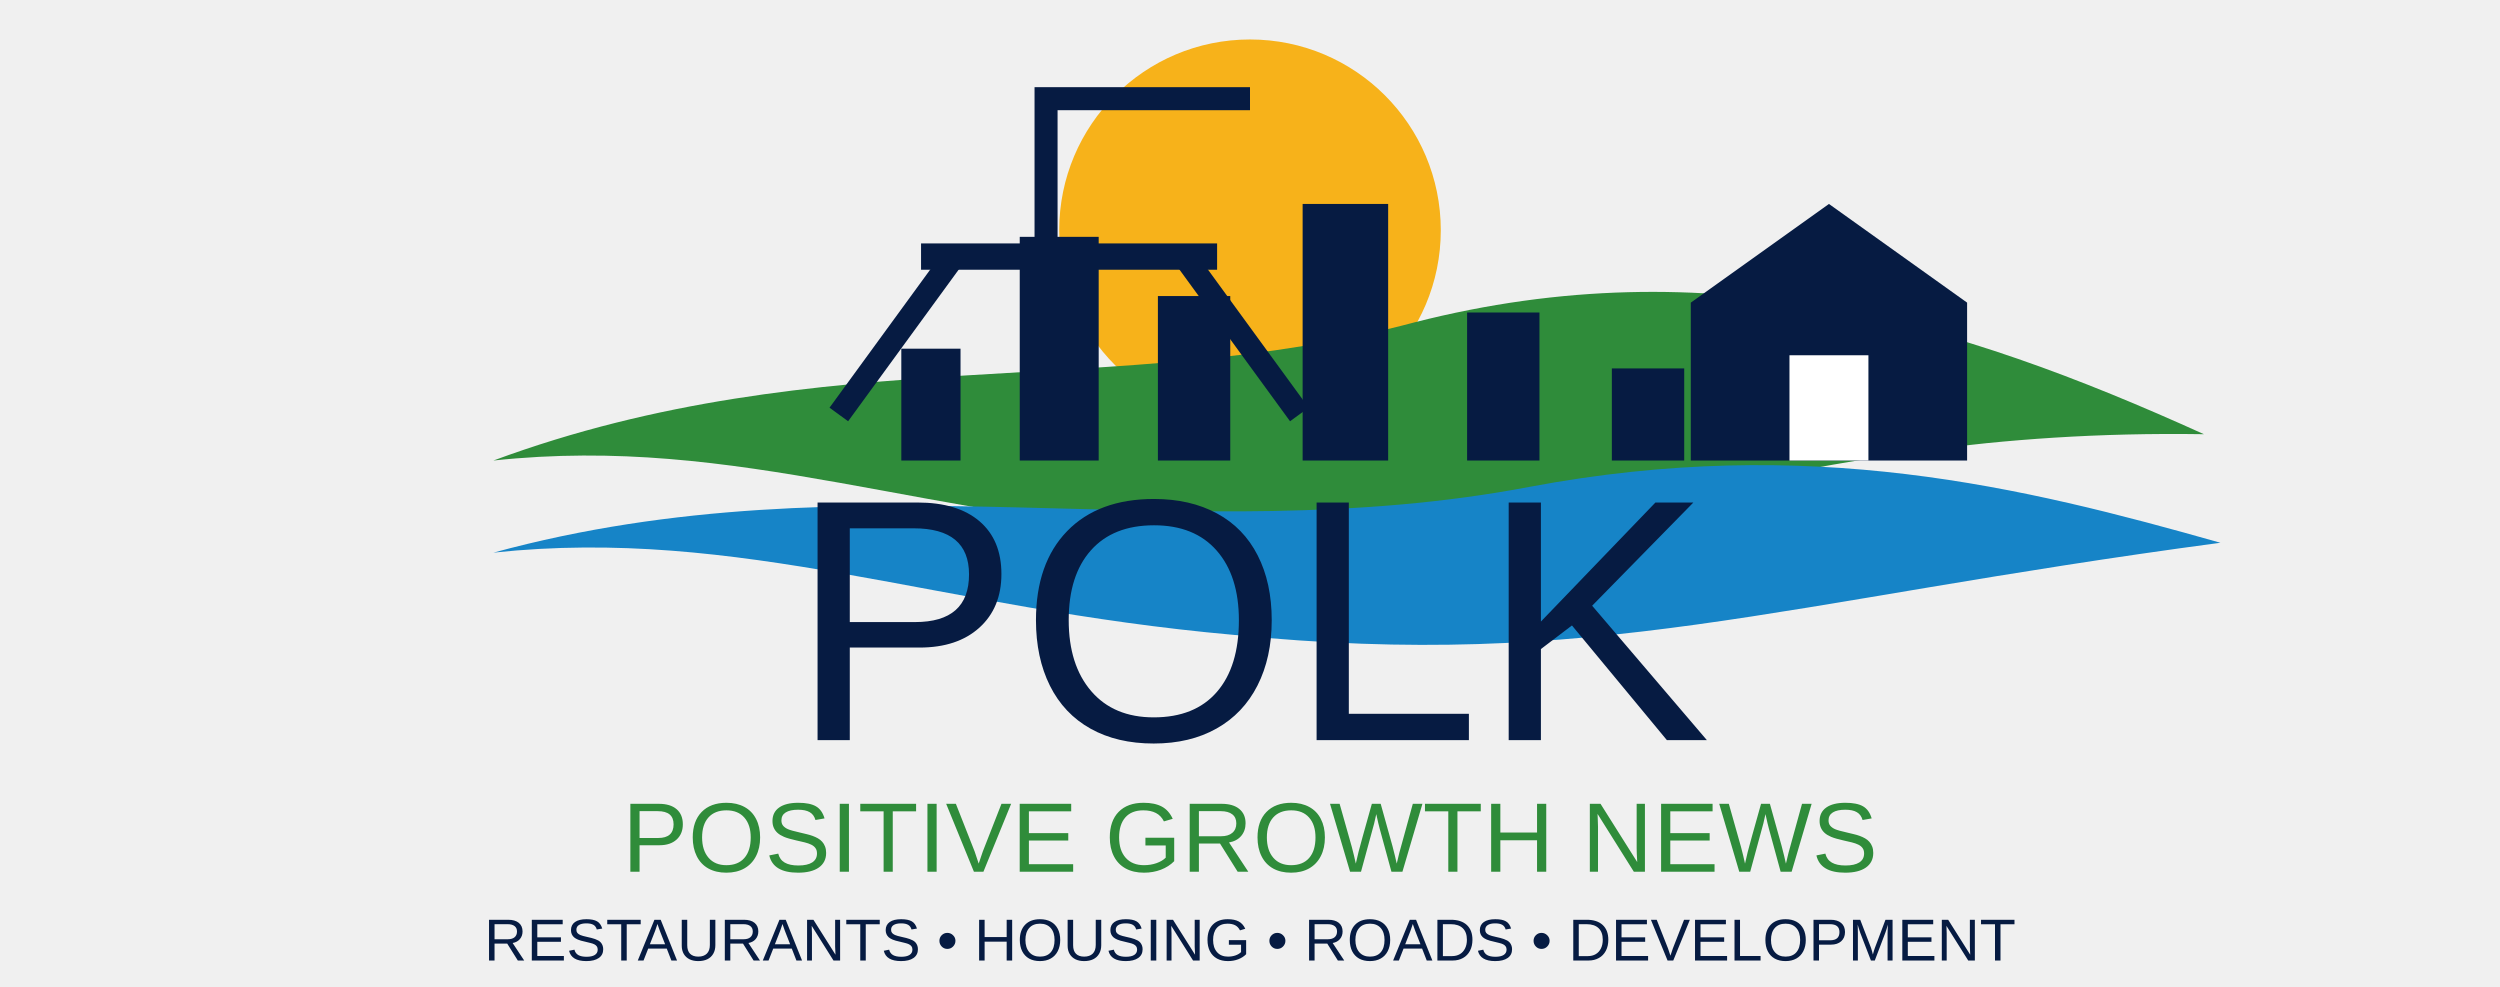
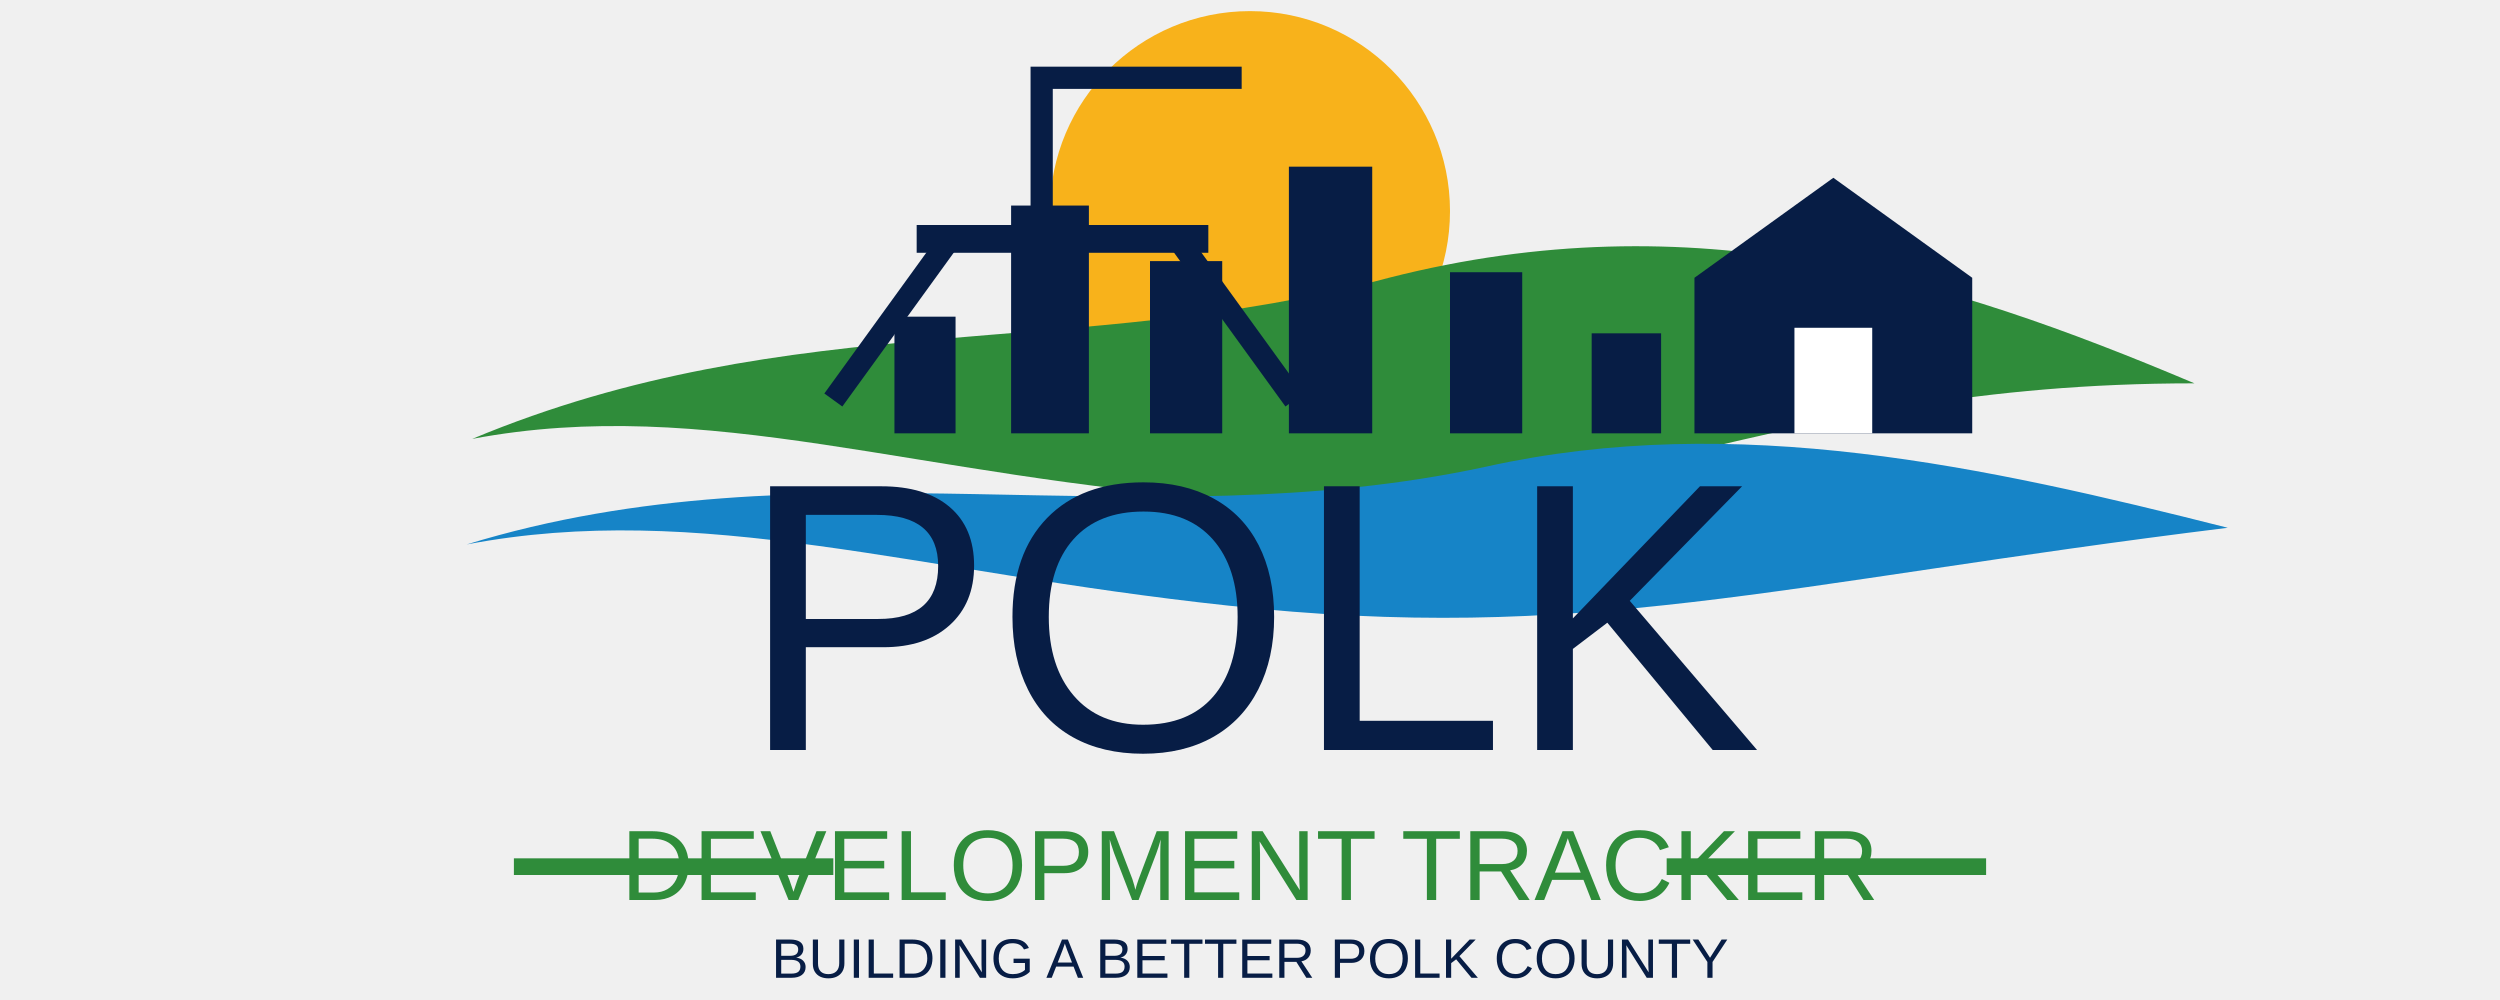
- <svg xmlns="http://www.w3.org/2000/svg" width="760" height="300" viewBox="0 0 760 300">
-   <circle cx="380" cy="70" r="58" fill="#f7b21a" />
-   <path d="M150 140 C250 103 340 122 430 98 C520 75 595 98 670 132 C540 130 485 170 376 164 C280 158 225 132 150 140Z" fill="#2f8c3a" />
-   <path d="M150 168 C260 138 360 168 465 148 C550 132 615 148 675 165 C540 183 485 204 375 193 C285 185 225 160 150 168Z" fill="#1684c7" />
-   <path d="M250 140 h24 v-34 h18 v34 h18 v-68 h24 v68 h18 v-50 h22 v50 h22 v-78 h26 v78 h24 v-45 h22 v45 h22 v-28 h22 v28" fill="#061b42" />
-   <path d="M514 140 v-48 l42-30 42 30 v48z" fill="#061b42" />
-   <path d="M544 140 v-32 h24 v32" fill="#fff" />
-   <path d="M280 78 h90" stroke="#061b42" stroke-width="8" />
-   <path d="M290 78 l-35 48" stroke="#061b42" stroke-width="7" />
-   <path d="M360 78 l35 48" stroke="#061b42" stroke-width="7" />
-   <path d="M318 78 v-48 h62" stroke="#061b42" stroke-width="7" fill="none" />
-   <text x="380" y="225" text-anchor="middle" font-family="Arial Black, Arial" font-size="105" fill="#061b42">POLK</text>
-   <text x="380" y="265" text-anchor="middle" font-family="Arial Black, Arial" font-size="30" fill="#2f8c3a">POSITIVE GROWTH NEWS</text>
-   <text x="380" y="292" text-anchor="middle" font-family="Arial Black, Arial" font-size="18" fill="#061b42">RESTAURANTS • HOUSING • ROADS • DEVELOPMENT</text>
+ <svg xmlns="http://www.w3.org/2000/svg" width="900" height="360" viewBox="0 0 900 360">
+   <circle cx="450" cy="76" r="72" fill="#f8b21b" />
+   <path d="M170 158 C285 110 388 130 500 100 C610 72 700 100 790 138 C635 138 575 190 445 180 C330 172 255 142 170 158Z" fill="#2f8c3a" />
+   <path d="M168 196 C292 158 410 195 535 168 C625 148 715 168 802 190 C640 210 570 232 442 218 C330 206 252 180 168 196Z" fill="#1684c7" />
+   <path d="M294 156 h28 v-42 h22 v42 h20 v-82 h28 v82 h22 v-62 h26 v62 h24 v-96 h30 v96 h28 v-58 h26 v58 h25 v-36 h25 v36" fill="#071d45" />
+   <path d="M610 156 v-56 l50-36 50 36 v56z" fill="#071d45" />
+   <path d="M646 156 v-38 h28 v38" fill="#fff" />
+   <path d="M330 86 h105" stroke="#071d45" stroke-width="10" />
+   <path d="M342 86 l-42 58" stroke="#071d45" stroke-width="8" />
+   <path d="M424 86 l42 58" stroke="#071d45" stroke-width="8" />
+   <path d="M375 86 v-58 h72" stroke="#071d45" stroke-width="8" fill="none" />
+   <text x="450" y="270" text-anchor="middle" font-family="Arial Black,Arial" font-size="138" fill="#071d45">POLK</text>
+   <line x1="185" y1="312" x2="300" y2="312" stroke="#2f8c3a" stroke-width="6" />
+   <line x1="600" y1="312" x2="715" y2="312" stroke="#2f8c3a" stroke-width="6" />
+   <text x="450" y="324" text-anchor="middle" font-family="Arial Black,Arial" font-size="36" fill="#2f8c3a">DEVELOPMENT TRACKER</text>
+   <text x="450" y="352" text-anchor="middle" font-family="Arial Black,Arial" font-size="20" fill="#071d45">BUILDING A BETTER POLK COUNTY</text>
</svg>
